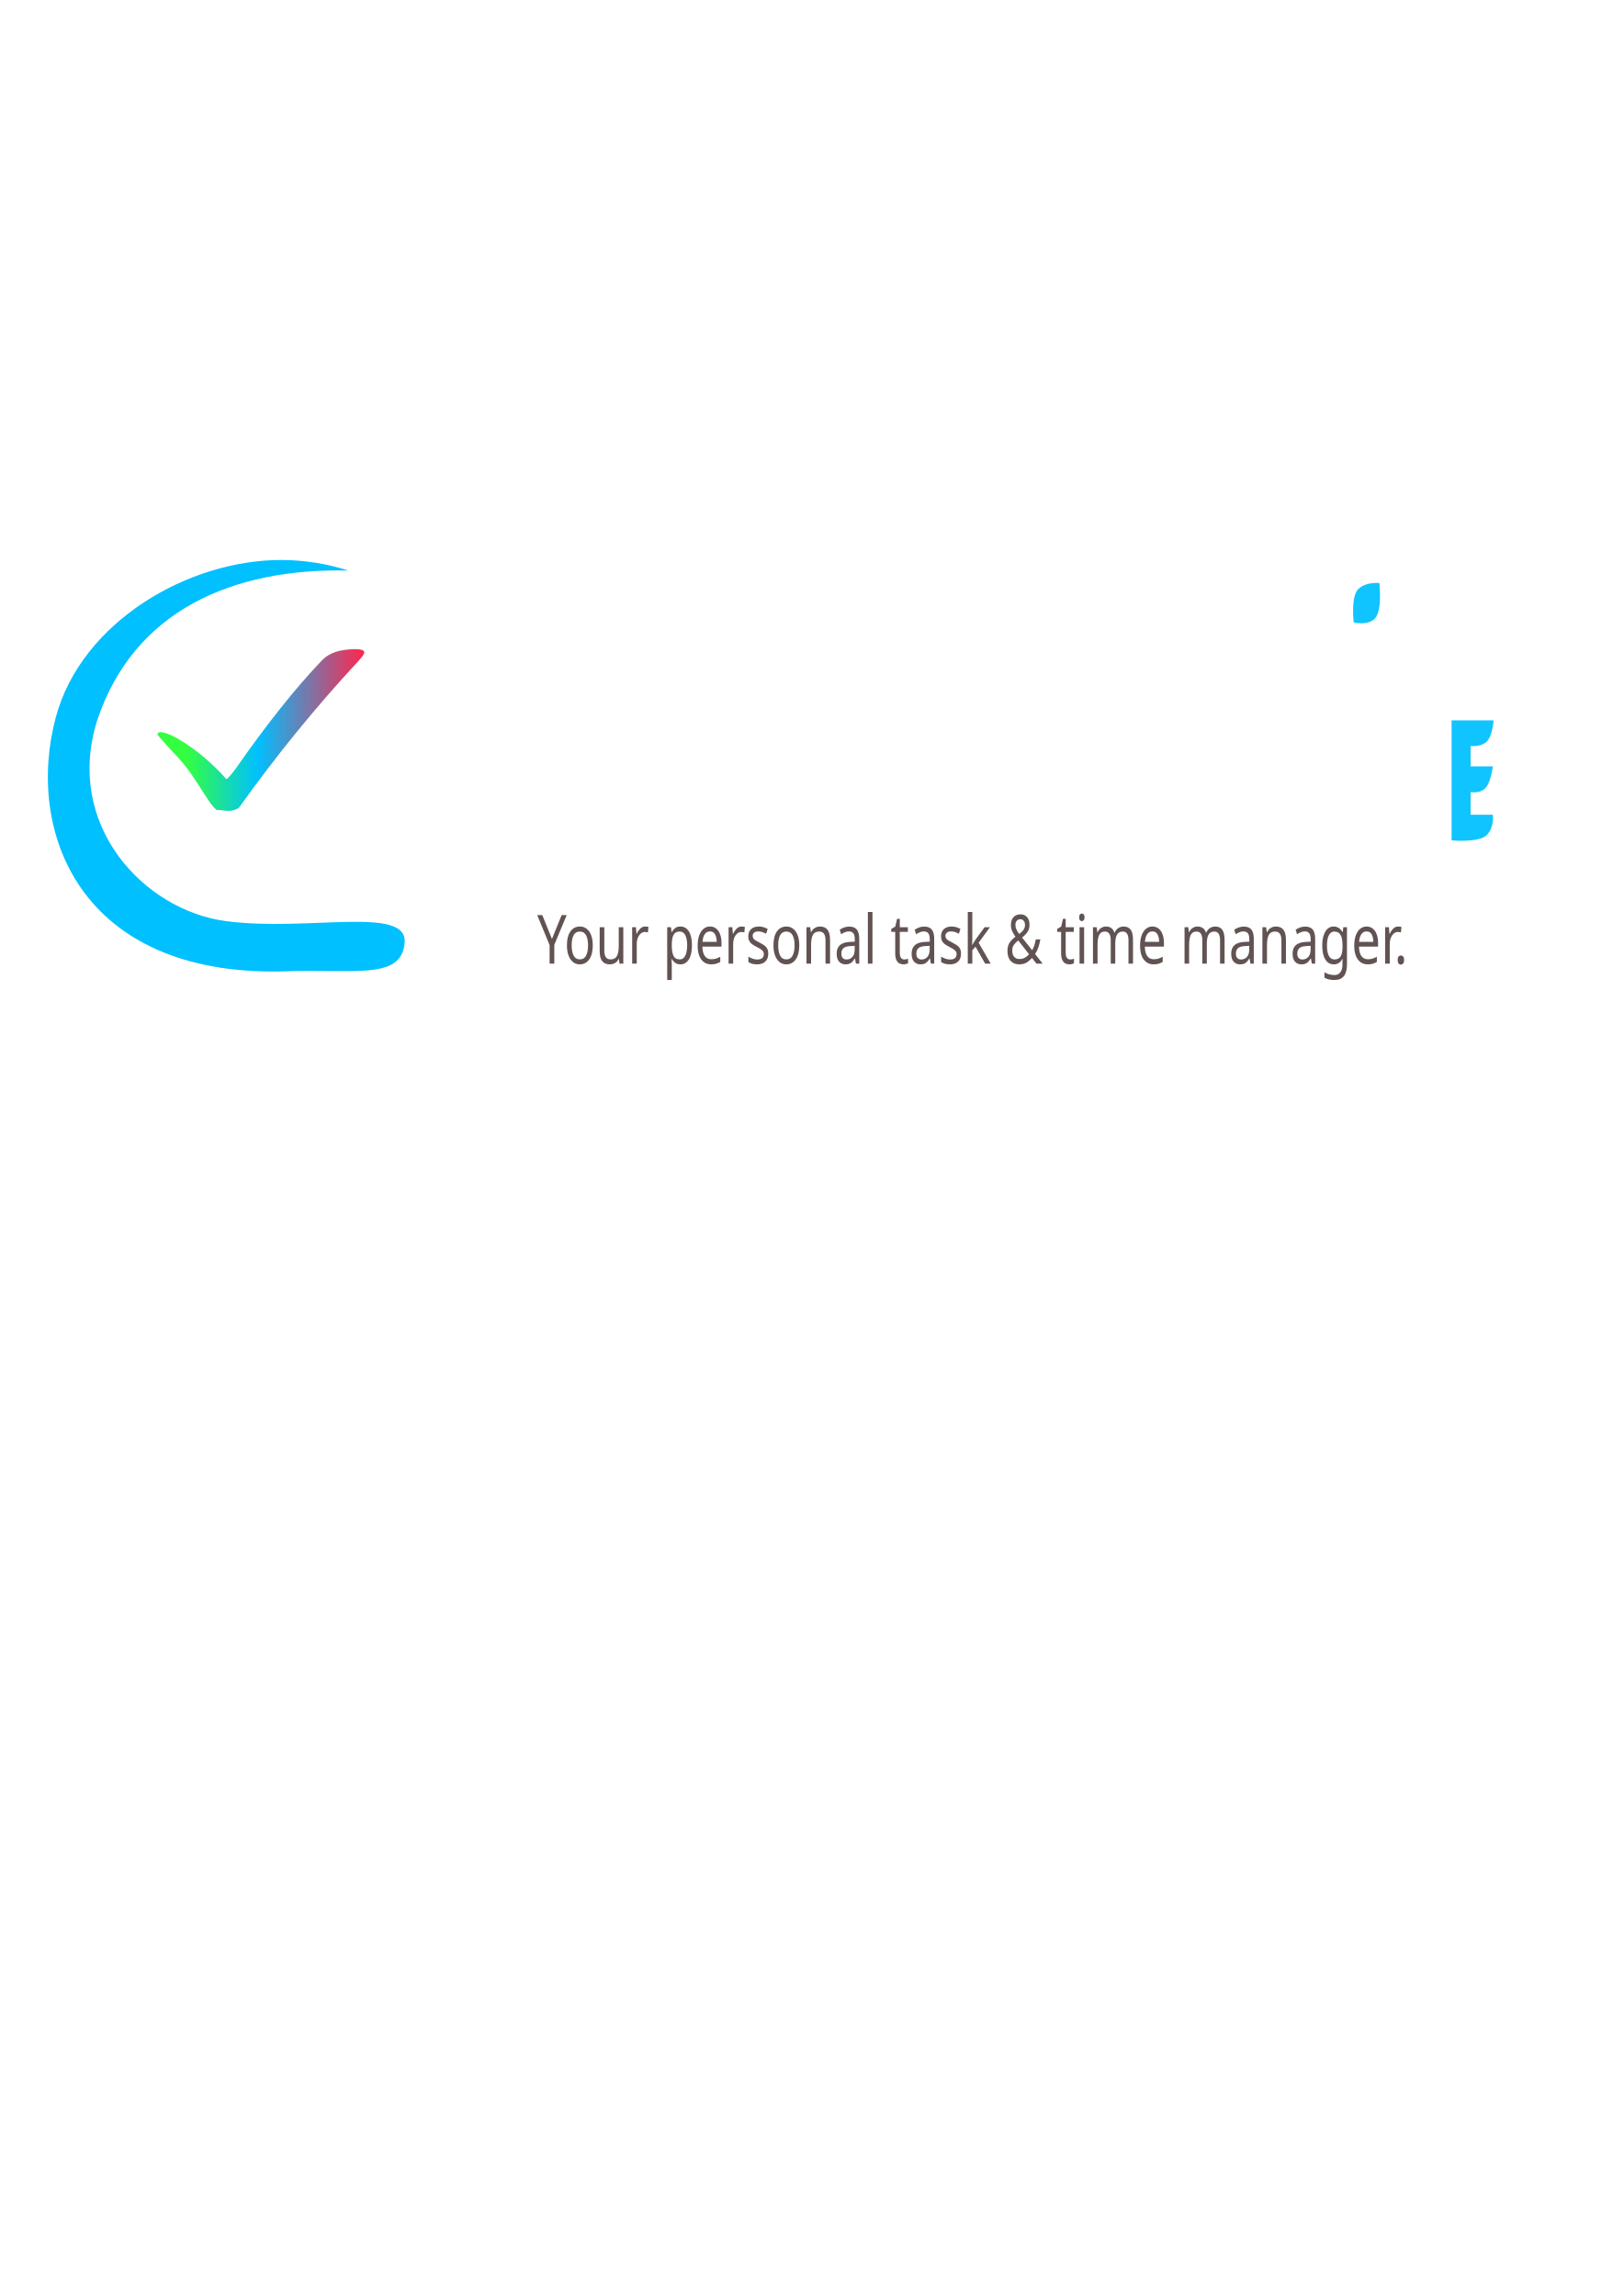
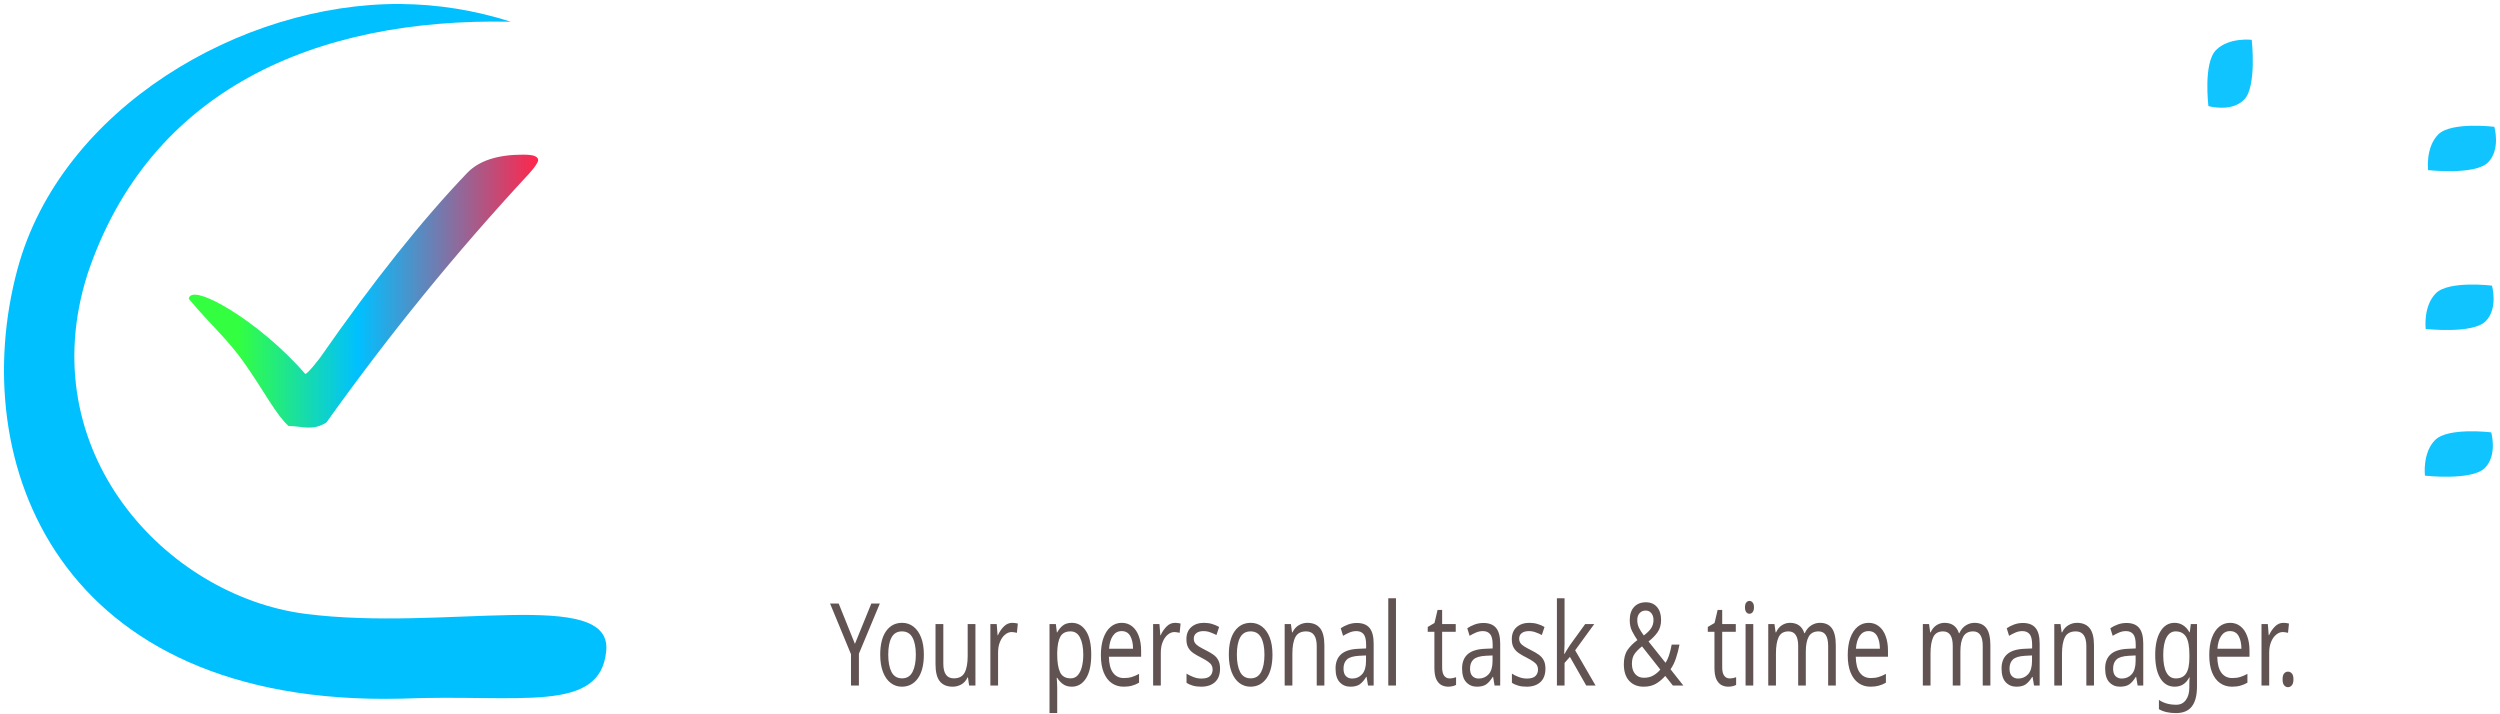
- <svg xmlns="http://www.w3.org/2000/svg" xmlns:xlink="http://www.w3.org/1999/xlink" width="210mm" height="297mm" id="svg2" version="1.1">
+ <svg xmlns="http://www.w3.org/2000/svg" xmlns:xlink="http://www.w3.org/1999/xlink" width="625.757" height="178.574" id="svg2" version="1.1">
  <defs id="defs4">
    <linearGradient xlink:href="#linearGradient3763" id="linearGradient3795" gradientUnits="userSpaceOnUse" x1="468.919" y1="386.648" x2="652.707" y2="386.648" gradientTransform="translate(-137.3632,5.183517)" />
    <linearGradient id="linearGradient3763">
      <stop id="stop3765" offset="0" style="stop-color:#33ff40;stop-opacity:1;" />
      <stop style="stop-color:#00c0ff;stop-opacity:1;" offset="0.402" id="stop3769" />
      <stop id="stop3771" offset="1" style="stop-color:#ff264c;stop-opacity:1;" />
    </linearGradient>
-     <linearGradient y2="386.648" x2="652.707" y1="386.648" x1="468.919" gradientTransform="matrix(0.4725724,0,0,0.4725724,-130.5477,163.2414)" gradientUnits="userSpaceOnUse" id="linearGradient3038" xlink:href="#linearGradient3763" />
+     <linearGradient y2="386.648" x2="652.707" y1="386.648" x1="468.919" gradientTransform="matrix(0.4084956,0,0,0.4084956,-109.6737,178.2294)" gradientUnits="userSpaceOnUse" id="linearGradient3038" xlink:href="#linearGradient3763" />
  </defs>
-   <g id="layer1">
-     <path style="opacity:0.568;fill:none;stroke:none" id="path3755" d="M 234.793,108.872 A 332.325,363.711 0 0 1 490.397,508.395" />
-     <path style="font-size:medium;font-style:normal;font-variant:normal;font-weight:normal;font-stretch:normal;text-indent:0;text-align:start;text-decoration:none;line-height:normal;letter-spacing:normal;word-spacing:normal;text-transform:none;direction:ltr;block-progression:tb;writing-mode:lr-tb;text-anchor:start;baseline-shift:baseline;color:#000000;fill:#00c0ff;fill-opacity:1;stroke:none;stroke-width:22.027;marker:none;visibility:visible;display:inline;overflow:visible;enable-background:accumulate;font-family:Sans;-inkscape-font-specification:Sans" d="m 138.175,273.782 c 10.603,0.076 21.359,1.742 31.983,5.134 -56.704,-1.198 -104.693,19.746 -122.558,73.013 -16.409,51.385 22.747,93.204 62.996,98.432 40.25,5.227 88.841,-7.813 87.196,10.65 -1.645,18.463 -25.119,12.521 -59.298,13.913 C 38.693,477.335 12.347,406.271 27.277,350.663 39.809,303.988 92.229,273.453 138.175,273.782 z" id="path3757" />
-     <path style="fill:#00c0ff;fill-opacity:0.941;stroke:none" d="m 709.577,352.196 0,22.5 0,12.531 0,23.25 0,0.375 c 0,0 13.337,1.267 17.188,-2.583 3.85,-3.85 2.952,-9.948 2.952,-9.948 l -10.857,0 0,-11.094 c 0,0 4.411,0.911 7.167,-1.845 2.756,-2.756 3.69,-10.686 3.69,-10.686 l -10.857,0 0,-9.969 c 0,0 5.127,0.589 7.93,-2.214 2.803,-2.803 3.321,-10.317 3.321,-10.317 l -11.251,0 -8.889,0 z" id="rect3788-7" />
-     <flowRoot xml:space="preserve" id="flowRoot4425" style="font-size:40px;font-style:normal;font-variant:normal;font-weight:bold;font-stretch:normal;line-height:125%;letter-spacing:0px;word-spacing:0px;fill:#625353;fill-opacity:1;stroke:none;font-family:Sans;-inkscape-font-specification:Sans Bold" transform="matrix(1.249621,0,-0.01020739,2.477626,-121.922,-455.6259)">
+   <g id="layer1" transform="translate(-22.39966,-272.7795)">
+     <path style="opacity:0.568;fill:none;stroke:none" id="path3755" d="m 234.793,108.872 c 166.251,41.66 276.699,214.295 255.603,399.523" />
+     <path style="font-size:medium;font-style:normal;font-variant:normal;font-weight:normal;font-stretch:normal;text-indent:0;text-align:start;text-decoration:none;line-height:normal;letter-spacing:normal;word-spacing:normal;text-transform:none;direction:ltr;block-progression:tb;writing-mode:lr-tb;text-anchor:start;baseline-shift:baseline;color:#000000;fill:#00c0ff;fill-opacity:1;stroke:none;stroke-width:22.027;marker:none;visibility:visible;display:inline;overflow:visible;enable-background:accumulate;font-family:Sans;-inkscape-font-specification:Sans" d="m 122.613,273.782 c 9.165,0.066 18.463,1.505 27.647,4.438 -49.016,-1.035 -90.498,17.069 -105.94,63.113 -14.184,44.417 19.662,80.567 54.454,85.085 34.792,4.519 76.795,-6.754 75.373,9.206 -1.422,15.96 -21.713,10.823 -51.257,12.026 C 36.619,449.735 13.846,388.306 26.751,340.238 37.584,299.892 82.896,273.497 122.613,273.782 z" id="path3757" />
+     <flowRoot xml:space="preserve" id="flowRoot4425" style="font-size:40px;font-style:normal;font-variant:normal;font-weight:bold;font-stretch:normal;line-height:125%;letter-spacing:0px;word-spacing:0px;fill:#625353;fill-opacity:1;stroke:none;font-family:Sans;-inkscape-font-specification:Sans Bold" transform="matrix(1.080183,0,-0.00882336,2.141681,-102.2177,-356.7247)">
      <flowRegion id="flowRegion4427">
        <rect id="rect4429" width="441.8" height="79.312" x="250.167" y="293.554" style="font-style:normal;font-variant:normal;font-weight:bold;font-stretch:normal;fill:#625353;fill-opacity:1;font-family:Sans;-inkscape-font-specification:Sans Bold" />
      </flowRegion>
      <flowPara id="flowPara4431" style="font-size:56px;font-style:normal;font-variant:normal;font-weight:bold;font-stretch:normal;fill:#625353;fill-opacity:1;font-family:Sans;-inkscape-font-specification:Sans Bold">FlowgencyTM</flowPara>
    </flowRoot>
-     <flowRoot xml:space="preserve" id="flowRoot4433" style="fill:black;stroke:none;stroke-opacity:1;stroke-width:1px;stroke-linejoin:miter;stroke-linecap:butt;fill-opacity:1;font-family:Sans;font-style:normal;font-weight:normal;font-size:12px;line-height:125%;letter-spacing:0px;word-spacing:0px">
+     <flowRoot xml:space="preserve" id="flowRoot4433" style="font-size:12px;font-style:normal;font-weight:normal;line-height:125%;letter-spacing:0px;word-spacing:0px;fill:#000000;fill-opacity:1;stroke:none;font-family:Sans">
      <flowRegion id="flowRegion4435">
        <rect id="rect4437" width="351.711" height="72.004" x="321.247" y="432.945" style="font-size:12px" />
      </flowRegion>
      <flowPara id="flowPara4439" />
    </flowRoot>
    <flowRoot xml:space="preserve" id="flowRoot4441" style="font-size:14px;font-style:normal;font-weight:normal;line-height:125%;letter-spacing:0px;word-spacing:0px;fill:#000000;fill-opacity:1;stroke:none;font-family:Sans">
      <flowRegion id="flowRegion4443">
        <rect id="rect4445" width="180.009" height="74.773" x="369.25" y="437.561" style="font-size:14px" />
      </flowRegion>
      <flowPara id="flowPara4447" />
    </flowRoot>
-     <flowRoot xml:space="preserve" id="flowRoot4449" style="font-size:16px;font-style:italic;font-weight:normal;line-height:125%;letter-spacing:0px;word-spacing:0px;fill:#625353;fill-opacity:1;stroke:none;font-family:Sans;-inkscape-font-specification:Sans Italic" transform="matrix(1,0,0,1.465852,-141.2381,8.854876)">
-       <flowRegion id="flowRegion4451">
-         <rect id="rect4453" width="515.104" height="68.562" x="334.171" y="419.099" style="font-size:16px;font-style:italic;fill:#625353;fill-opacity:1;-inkscape-font-specification:Sans Italic" />
-       </flowRegion>
-       <flowPara id="flowPara4457">Fit urgency increase into working time. Commit to top-ranked </flowPara>
-       <flowPara id="flowPara4459">      tasks only. Check each single step when done. Ready for </flowPara>
-       <flowPara id="flowPara4467">      an update of your focus? Well, please click the logo then.</flowPara>
-     </flowRoot>
-     <text xml:space="preserve" style="font-size:29.087px;font-style:normal;font-weight:normal;line-height:125%;letter-spacing:0px;word-spacing:0px;fill:#625353;fill-opacity:1;stroke:none;font-family:Sans;-inkscape-font-specification:Sans" x="300.172" y="412.17" id="text3013" transform="scale(0.8748433,1.143062)">
-       <tspan x="300.172" y="412.17" id="tspan3785">Your personal task &amp; time manager.</tspan>
+     <text xml:space="preserve" style="font-size:25.143px;font-style:normal;font-weight:normal;line-height:125%;letter-spacing:0px;word-spacing:0px;fill:#625353;fill-opacity:1;stroke:none;font-family:Sans;-inkscape-font-specification:Sans" x="263.098" y="388.759" id="text3013" transform="scale(0.8748433,1.143062)">
+       <tspan x="263.098" y="388.759" id="tspan3785">Your personal task &amp; time manager.</tspan>
    </text>
-     <path style="fill:url(#linearGradient3038);fill-opacity:1;stroke:none" d="m 173.656,317.403 c -7.368,10e-5 -12.743,1.762 -16.127,5.287 -13.044,13.612 -27.24,31.441 -42.576,53.475 -0.764,0.979 -3.619,4.728 -4.328,4.728 -13.284,-15.348 -33.222,-26.803 -33.706,-21.728 6.65,7.932 11.294,11.726 16.182,18.722 5.894,8.438 9.03,14.778 12.694,18.088 3.875,10e-6 6.847,1.569 10.96,-1.01 18.01,-25.265 37.547,-49.259 58.614,-71.979 1.801,-2.007 2.702,-3.346 2.703,-4.032 -1.2e-4,-0.441 -0.301,-0.814 -0.901,-1.108 -0.6,-0.294 -1.768,-0.443 -3.515,-0.443 z" id="rect2985" />
-     <path style="fill:#00c0ff;fill-opacity:0.941;stroke:none" d="m 663.935,288.017 c 3.74,-3.74 10.332,-2.952 10.332,-2.952 0,0 1.526,13.603 -2.214,17.343 -3.74,3.74 -10.332,1.845 -10.332,1.845 0,0 -1.526,-12.496 2.214,-16.236 z" id="rect3788" />
+     <path style="fill:url(#linearGradient3038);fill-opacity:1;stroke:none" d="m 153.283,311.488 c -6.369,8e-5 -11.015,1.523 -13.94,4.57 -11.275,11.766 -23.546,27.178 -36.803,46.224 -0.661,0.847 -3.128,4.087 -3.741,4.087 -11.483,-13.267 -28.717,-23.169 -29.136,-18.782 5.748,6.856 9.763,10.136 13.988,16.184 5.095,7.293 7.806,12.774 10.973,15.635 3.35,1e-5 5.919,1.356 9.474,-0.873 15.568,-21.84 32.456,-42.58 50.666,-62.219 1.557,-1.735 2.336,-2.892 2.336,-3.485 -1e-4,-0.381 -0.26,-0.703 -0.779,-0.957 -0.519,-0.254 -1.529,-0.383 -3.038,-0.383 z" id="rect2985" />
+     <path style="fill:#00c0ff;fill-opacity:0.941;stroke:none" d="m 577.084,285.298 c 3.233,-3.233 8.931,-2.552 8.931,-2.552 0,0 1.319,11.759 -1.914,14.992 -3.233,3.233 -8.931,1.595 -8.931,1.595 0,0 -1.319,-10.802 1.914,-14.035 z" id="rect3788" />
+     <path style="fill:#00c0ff;fill-opacity:0.941;stroke:none" d="m 632.708,306.428 c -3.233,3.233 -2.552,8.931 -2.552,8.931 0,0 11.759,1.319 14.992,-1.914 3.233,-3.233 1.595,-8.931 1.595,-8.931 0,0 -10.802,-1.319 -14.035,1.914 z" id="rect3788-4" />
+     <path style="fill:#00c0ff;fill-opacity:0.941;stroke:none" d="m 632.109,346.183 c -3.233,3.233 -2.552,8.931 -2.552,8.931 0,0 11.759,1.319 14.992,-1.914 3.233,-3.233 1.595,-8.931 1.595,-8.931 0,0 -10.802,-1.319 -14.035,1.914 z" id="rect3788-4-8" />
+     <path style="fill:#00c0ff;fill-opacity:0.941;stroke:none" d="m 631.92,382.909 c -3.233,3.233 -2.552,8.931 -2.552,8.931 0,0 11.759,1.319 14.992,-1.914 3.233,-3.233 1.595,-8.931 1.595,-8.931 0,0 -10.802,-1.319 -14.035,1.914 z" id="rect3788-4-2" />
  </g>
</svg>
